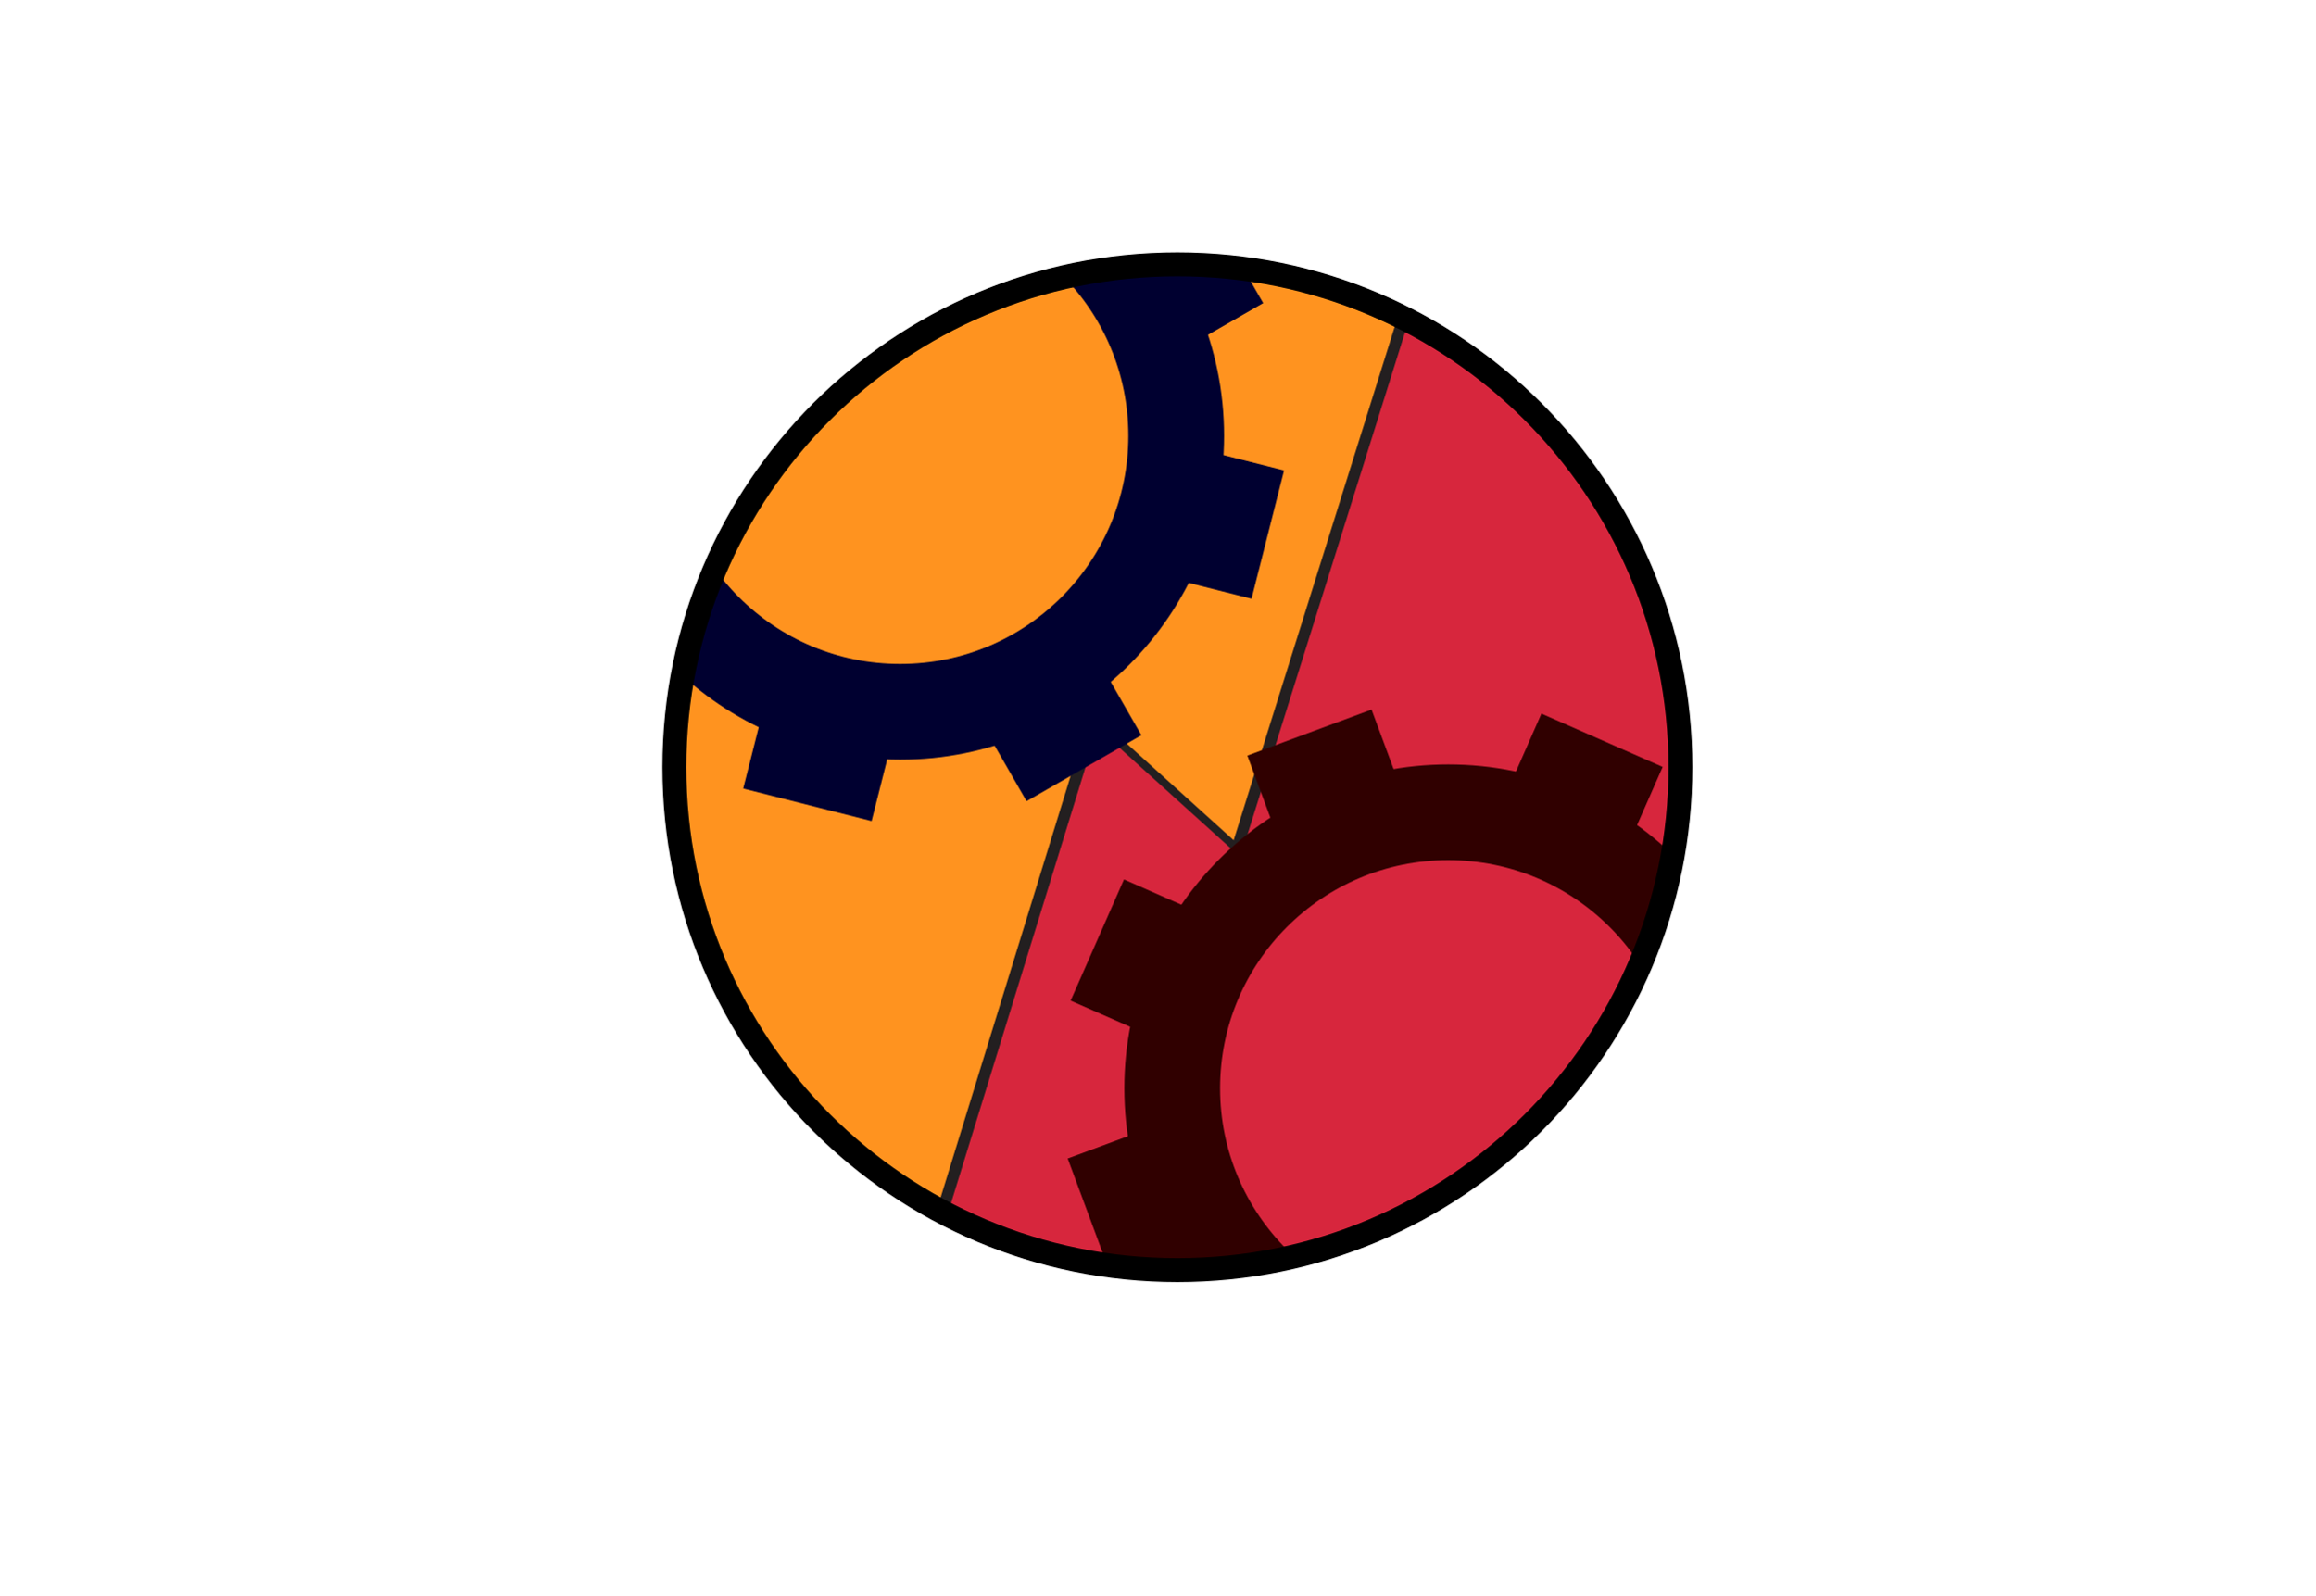
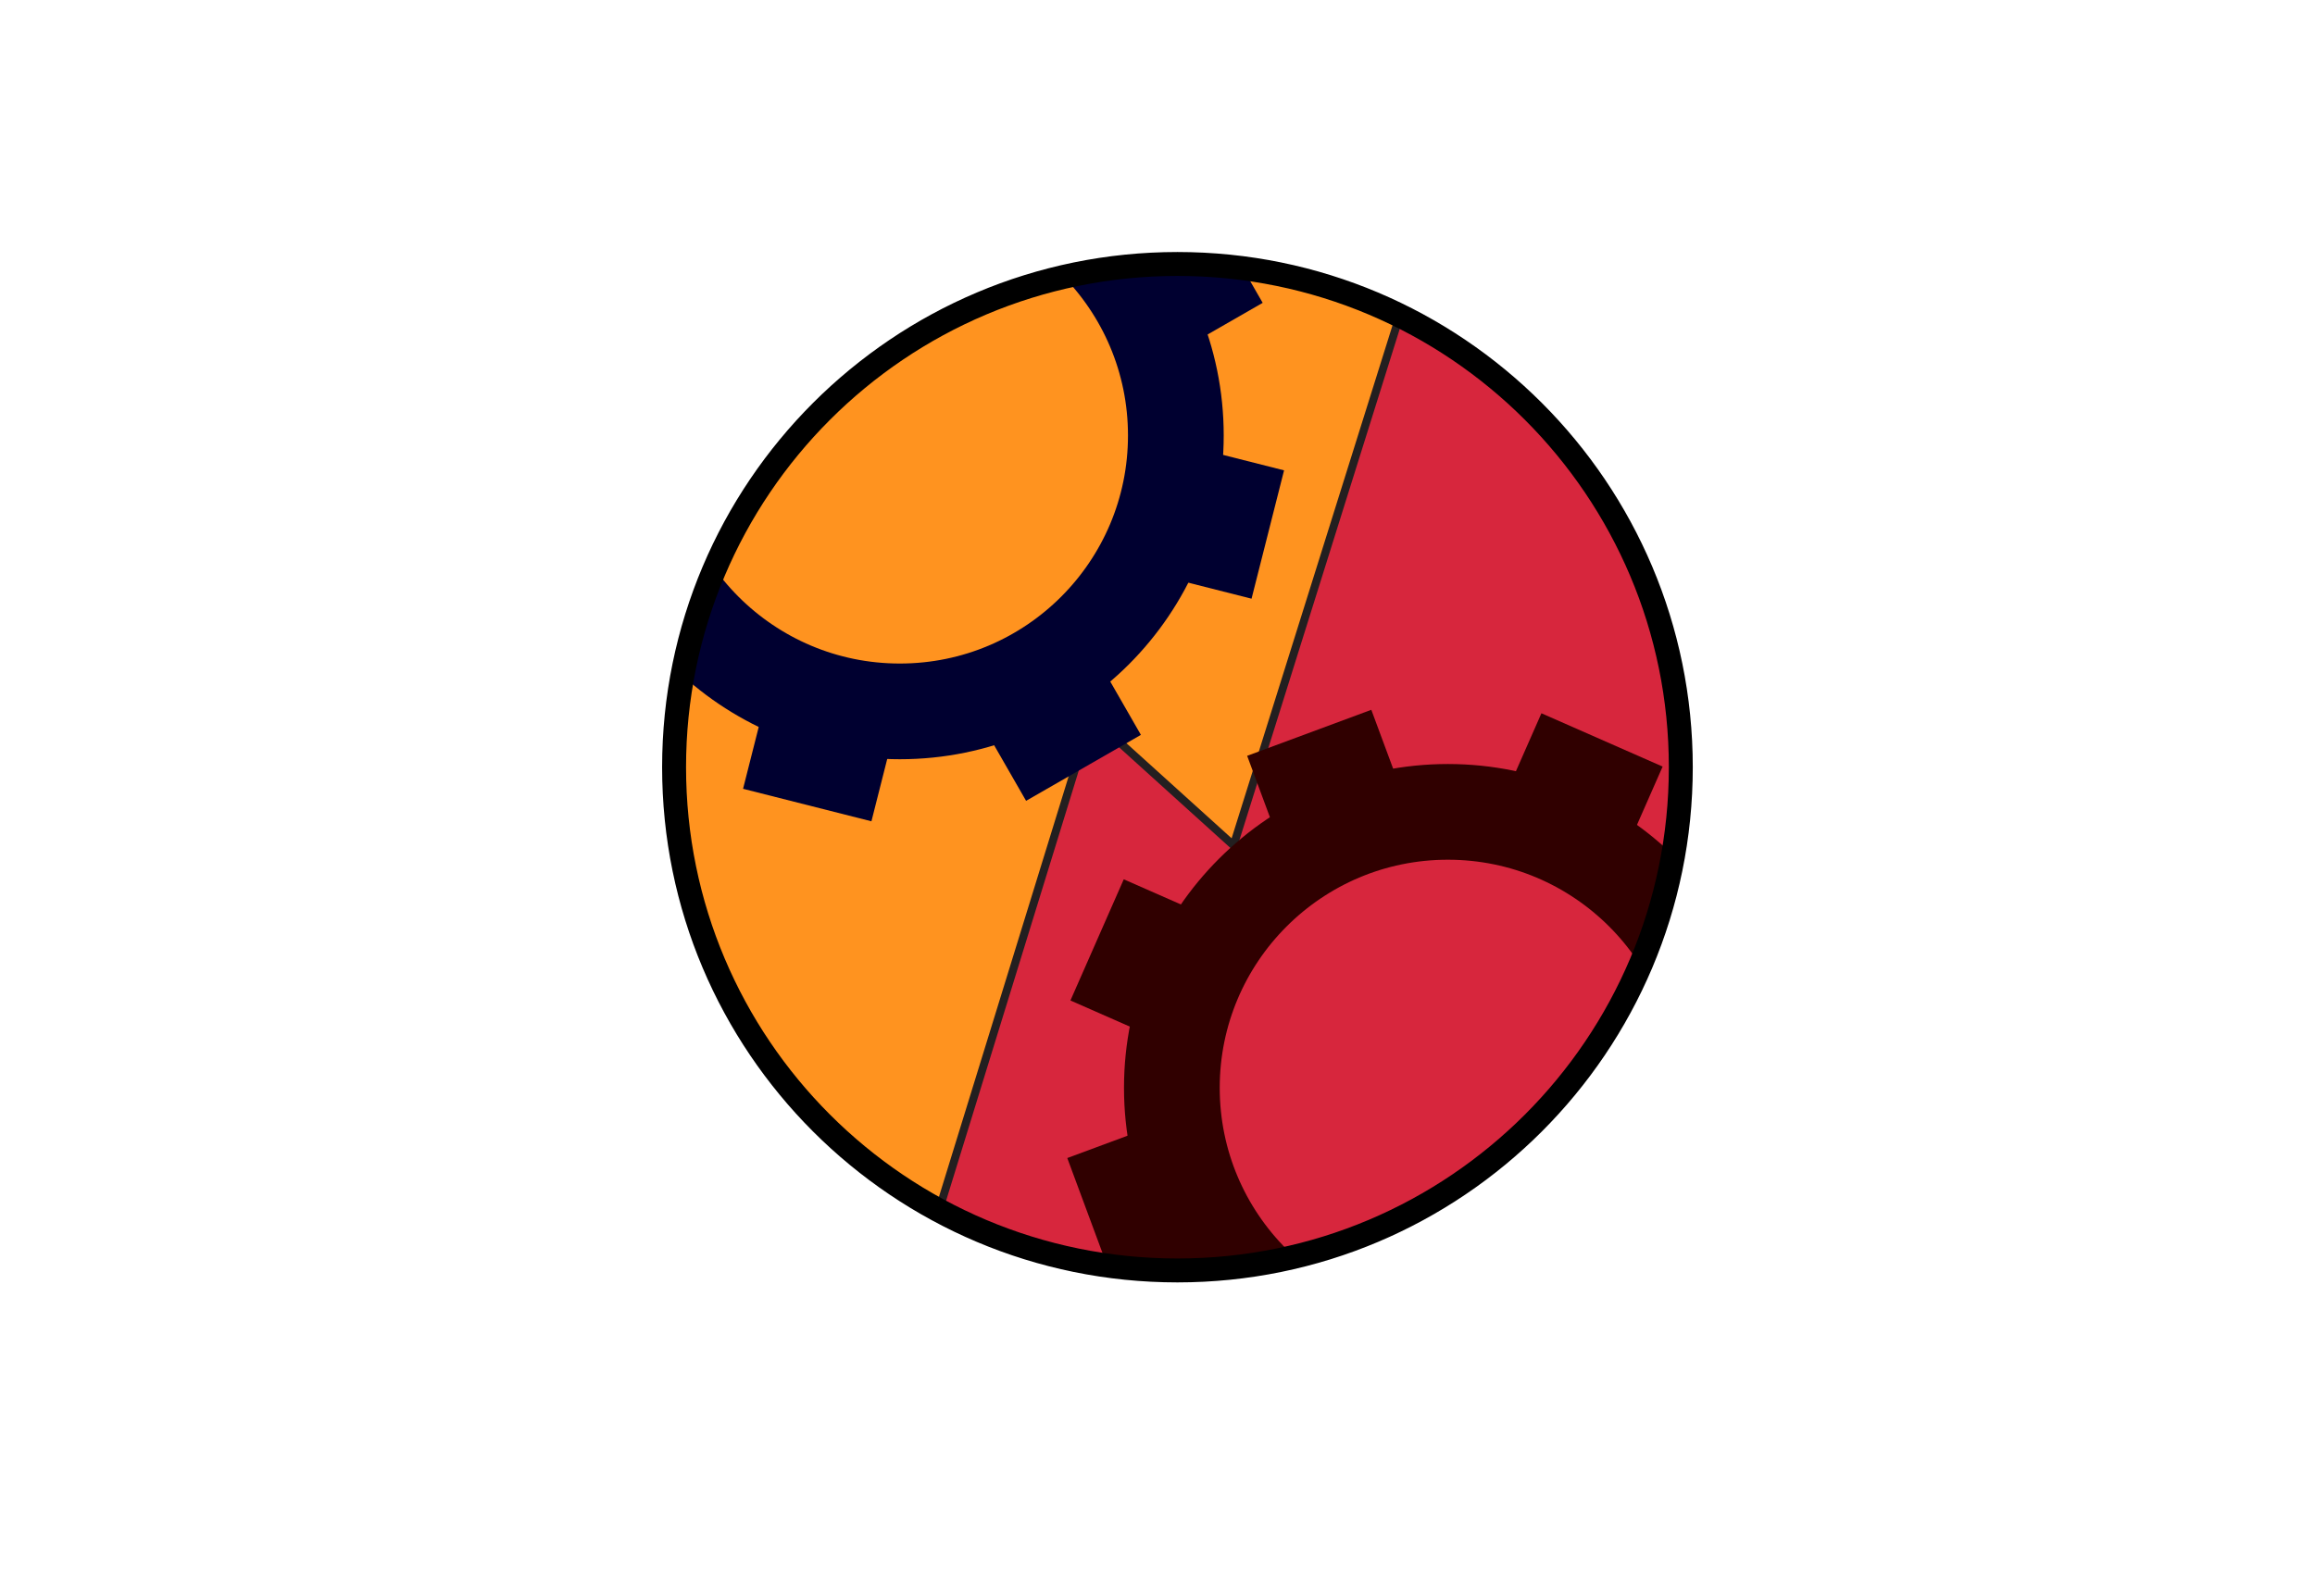
- <svg xmlns="http://www.w3.org/2000/svg" id="Layer_1" data-name="Layer 1" viewBox="0 0 290.16 200.07">
-   <defs>
-     <style>.cls-1,.cls-11,.cls-12,.cls-14,.cls-2{fill:none;}.cls-1{stroke:#000;stroke-width:3px;}.cls-1,.cls-10,.cls-11,.cls-12,.cls-14,.cls-9{stroke-miterlimit:10;}.cls-3{clip-path:url(#clip-path);}.cls-4{clip-path:url(#clip-path-2);}.cls-5,.cls-9{fill:#ff931f;}.cls-10,.cls-11,.cls-5,.cls-6,.cls-9{stroke:#231f20;}.cls-5,.cls-6{stroke-miterlimit:10;}.cls-10,.cls-6{fill:#d7263d;}.cls-7{clip-path:url(#clip-path-4);}.cls-8{clip-path:url(#clip-path-5);}.cls-12{stroke:#300000;}.cls-12,.cls-14{stroke-width:12px;}.cls-13{fill:#300000;}.cls-14{stroke:#000030;}.cls-15{fill:#000030;}</style>
-     <clipPath id="clip-path" transform="translate(77.12 28.84)">
-       <circle class="cls-1" cx="70.45" cy="67.35" r="63.05" />
+ <svg xmlns="http://www.w3.org/2000/svg" xmlns:xlink="http://www.w3.org/1999/xlink" version="1.1" id="Layer_1" x="0px" y="0px" viewBox="0 0 290.2 200.1" style="enable-background:new 0 0 290.2 200.1;" xml:space="preserve">
+   <style type="text/css">
+ 	.st0{clip-path:url(#SVGID_2_);}
+ 	.st1{clip-path:url(#SVGID_4_);}
+ 	.st2{clip-path:url(#SVGID_6_);}
+ 	.st3{fill:#FF931F;stroke:#231F20;stroke-miterlimit:10;}
+ 	.st4{fill:#D7263D;stroke:#231F20;stroke-miterlimit:10;}
+ 	.st5{clip-path:url(#SVGID_8_);fill:#D7263D;stroke:#231F20;stroke-miterlimit:10;}
+ 	.st6{fill:none;stroke:#231F20;stroke-miterlimit:10;}
+ 	.st7{clip-path:url(#SVGID_10_);}
+ 	.st8{fill:none;stroke:#300000;stroke-width:12;stroke-miterlimit:10;}
+ 	.st9{fill:#300000;}
+ 	.st10{fill:none;stroke:#000030;stroke-width:12;stroke-miterlimit:10;}
+ 	.st11{fill:#000030;}
+ 	.st12{fill:none;stroke:#000000;stroke-width:3;stroke-miterlimit:10;}
+ </style>
+   <g>
+     <defs>
+       <circle id="SVGID_1_" cx="147.6" cy="96.2" r="63" />
+     </defs>
+     <clipPath id="SVGID_2_">
+       <use xlink:href="#SVGID_1_" style="overflow:visible;" />
    </clipPath>
-     <clipPath id="clip-path-2" transform="translate(77.12 28.84)">
-       <rect class="cls-2" x="7.4" y="4.3" width="126.1" height="126.1" />
-     </clipPath>
-     <clipPath id="clip-path-4" transform="translate(77.12 28.84)">
-       <polygon class="cls-2" points="133.5 128 7.2 13.5 -49.8 78.5 76.5 193.1 133.5 128" />
-     </clipPath>
-     <clipPath id="clip-path-5" transform="translate(77.12 28.84)">
-       <rect class="cls-2" x="7.4" y="4.3" width="124" height="126.1" />
-     </clipPath>
-   </defs>
-   <g class="cls-3">
-     <g class="cls-4">
-       <g class="cls-4">
-         <rect class="cls-5" x="-64.58" y="16.51" width="174" height="109.3" transform="translate(24.94 100.09) rotate(-72.59)" />
-         <rect class="cls-6" x="57.36" y="19.29" width="158.4" height="109.3" transform="translate(102.27 210.96) rotate(-72.59)" />
-       </g>
-       <g class="cls-7">
-         <g class="cls-8">
-           <polygon class="cls-9" points="103.22 199.44 0.62 166.74 51.82 0.64 154.42 33.34 103.22 199.44" />
-           <polygon class="cls-10" points="217.72 194.74 115.22 162.04 161.82 10.94 264.32 43.64 217.72 194.74" />
+     <g class="st0">
+       <g>
+         <defs>
+           <rect id="SVGID_3_" x="84.5" y="33.1" width="126.1" height="126.1" />
+         </defs>
+         <clipPath id="SVGID_4_">
+           <use xlink:href="#SVGID_3_" style="overflow:visible;" />
+         </clipPath>
+         <g class="st1">
+           <g>
+             <defs>
+               <rect id="SVGID_5_" x="84.5" y="33.1" width="126.1" height="126.1" />
+             </defs>
+             <clipPath id="SVGID_6_">
+               <use xlink:href="#SVGID_5_" style="overflow:visible;" />
+             </clipPath>
+             <g class="st2">
+               <polygon class="st3" points="67.4,137 105.2,13.9 181.1,38.1 143.2,161.3       " />
+               <rect x="137.1" y="66.2" transform="matrix(0.2992 -0.9542 0.9542 0.2992 35.46 264.8184)" class="st4" width="121.9" height="84.1" />
+             </g>
+           </g>
+           <g>
+             <defs>
+               <polygon id="SVGID_7_" points="210.6,156.8 84.3,42.3 27.3,107.3 153.6,221.9       " />
+             </defs>
+             <clipPath id="SVGID_8_">
+               <use xlink:href="#SVGID_7_" style="overflow:visible;" />
+             </clipPath>
+             <polygon class="st5" points="217.2,194.2 114.7,161.5 161.3,10.4 263.8,43.1      " />
+           </g>
+           <line class="st6" x1="136.6" y1="89.7" x2="155.4" y2="106.7" />
        </g>
      </g>
-       <line class="cls-11" x1="136.62" y1="89.74" x2="155.42" y2="106.74" />
-     </g>
-     <g class="cls-4">
-       <circle class="cls-12" cx="181.52" cy="136.44" r="34.6" />
-       <rect class="cls-13" x="80.89" y="62.61" width="16.6" height="12.6" transform="translate(58.73 64.14) rotate(-20.34)" />
-       <rect class="cls-13" x="109.8" y="140.38" width="16.6" height="12.6" transform="translate(33.5 79.04) rotate(-20.34)" />
-       <rect class="cls-13" x="136.9" y="84.91" width="12.6" height="16.6" transform="translate(53.65 84.43) rotate(-20.34)" />
-       <rect class="cls-13" x="59.19" y="113.7" width="12.6" height="16.6" transform="translate(38.8 59.21) rotate(-20.34)" />
-       <rect class="cls-13" x="57.87" y="85.25" width="16.6" height="12.6" transform="translate(32.85 144.09) rotate(-66.25)" />
-       <rect class="cls-13" x="133.73" y="118.74" width="16.6" height="12.6" transform="translate(47.5 233.53) rotate(-66.25)" />
-       <rect class="cls-13" x="114.83" y="61.44" width="12.6" height="16.6" transform="translate(85.64 181.36) rotate(-66.25)" />
-       <rect class="cls-13" x="81.44" y="137.34" width="12.6" height="16.6" transform="translate(-3.78 196.14) rotate(-66.25)" />
-       <circle class="cls-14" cx="112.82" cy="54.64" r="34.6" />
-       <rect class="cls-15" x="6" y="-16.19" width="16.6" height="12.6" transform="translate(83.95 34.65) rotate(-29.88)" />
-       <rect class="cls-15" x="47.3" y="55.71" width="16.6" height="12.6" transform="translate(53.62 64.78) rotate(-29.88)" />
-       <rect class="cls-15" x="65.3" y="-3.2" width="12.6" height="16.6" transform="translate(84.1 65.19) rotate(-29.88)" />
-       <rect class="cls-15" x="-6.6" y="38.1" width="12.6" height="16.6" transform="translate(53.97 34.86) rotate(-29.88)" />
-       <rect class="cls-15" x="-12.98" y="10.01" width="16.6" height="12.6" transform="translate(57.78 36.6) rotate(-75.79)" />
-       <rect class="cls-15" x="67.36" y="30.33" width="16.6" height="12.6" transform="translate(98.71 129.83) rotate(-75.79)" />
-       <rect class="cls-15" x="39.64" y="-22.7" width="12.6" height="16.6" transform="translate(125.75 62.51) rotate(-75.79)" />
-       <rect class="cls-15" x="19.32" y="57.65" width="12.6" height="16.6" transform="translate(32.52 103.44) rotate(-75.79)" />
+       <g>
+         <defs>
+           <rect id="SVGID_9_" x="84.5" y="33.1" width="126.1" height="126.1" />
+         </defs>
+         <clipPath id="SVGID_10_">
+           <use xlink:href="#SVGID_9_" style="overflow:visible;" />
+         </clipPath>
+         <g class="st7">
+           <circle class="st8" cx="181.5" cy="136.4" r="34.6" />
+           <rect x="158" y="91.5" transform="matrix(0.9376 -0.3476 0.3476 0.9376 -23.6074 63.9033)" class="st9" width="16.6" height="12.6" />
+           <rect x="136.3" y="142.5" transform="matrix(0.9376 -0.3476 0.3476 0.9376 -43.5379 58.9761)" class="st9" width="12.6" height="16.6" />
+           <rect x="135" y="114.1" transform="matrix(0.4027 -0.9153 0.9153 0.4027 -24.6149 203.0674)" class="st9" width="16.6" height="12.6" />
+           <rect x="192" y="90.3" transform="matrix(0.4027 -0.9153 0.9153 0.4027 28.1829 240.3431)" class="st9" width="12.6" height="16.6" />
+           <rect x="158.6" y="166.2" transform="matrix(0.4027 -0.9153 0.9153 0.4027 -61.2446 255.1136)" class="st9" width="12.6" height="16.6" />
+           <circle class="st10" cx="112.8" cy="54.6" r="34.6" />
+           <rect x="124.4" y="84.5" transform="matrix(0.8671 -0.4982 0.4982 0.8671 -27.6165 78.1963)" class="st11" width="16.6" height="12.6" />
+           <rect x="142.4" y="25.6" transform="matrix(0.8671 -0.4982 0.4982 0.8671 2.8602 78.6035)" class="st11" width="12.6" height="16.6" />
+           <rect x="144.5" y="59.2" transform="matrix(0.2455 -0.9694 0.9694 0.2455 51.8117 197.5207)" class="st11" width="16.6" height="12.6" />
+           <rect x="96.4" y="86.5" transform="matrix(0.2455 -0.9694 0.9694 0.2455 -14.372 171.1212)" class="st11" width="12.6" height="16.6" />
+         </g>
+       </g>
    </g>
  </g>
-   <circle class="cls-1" cx="147.57" cy="96.19" r="63.05" />
+   <circle class="st12" cx="147.6" cy="96.2" r="63.1" />
</svg>
